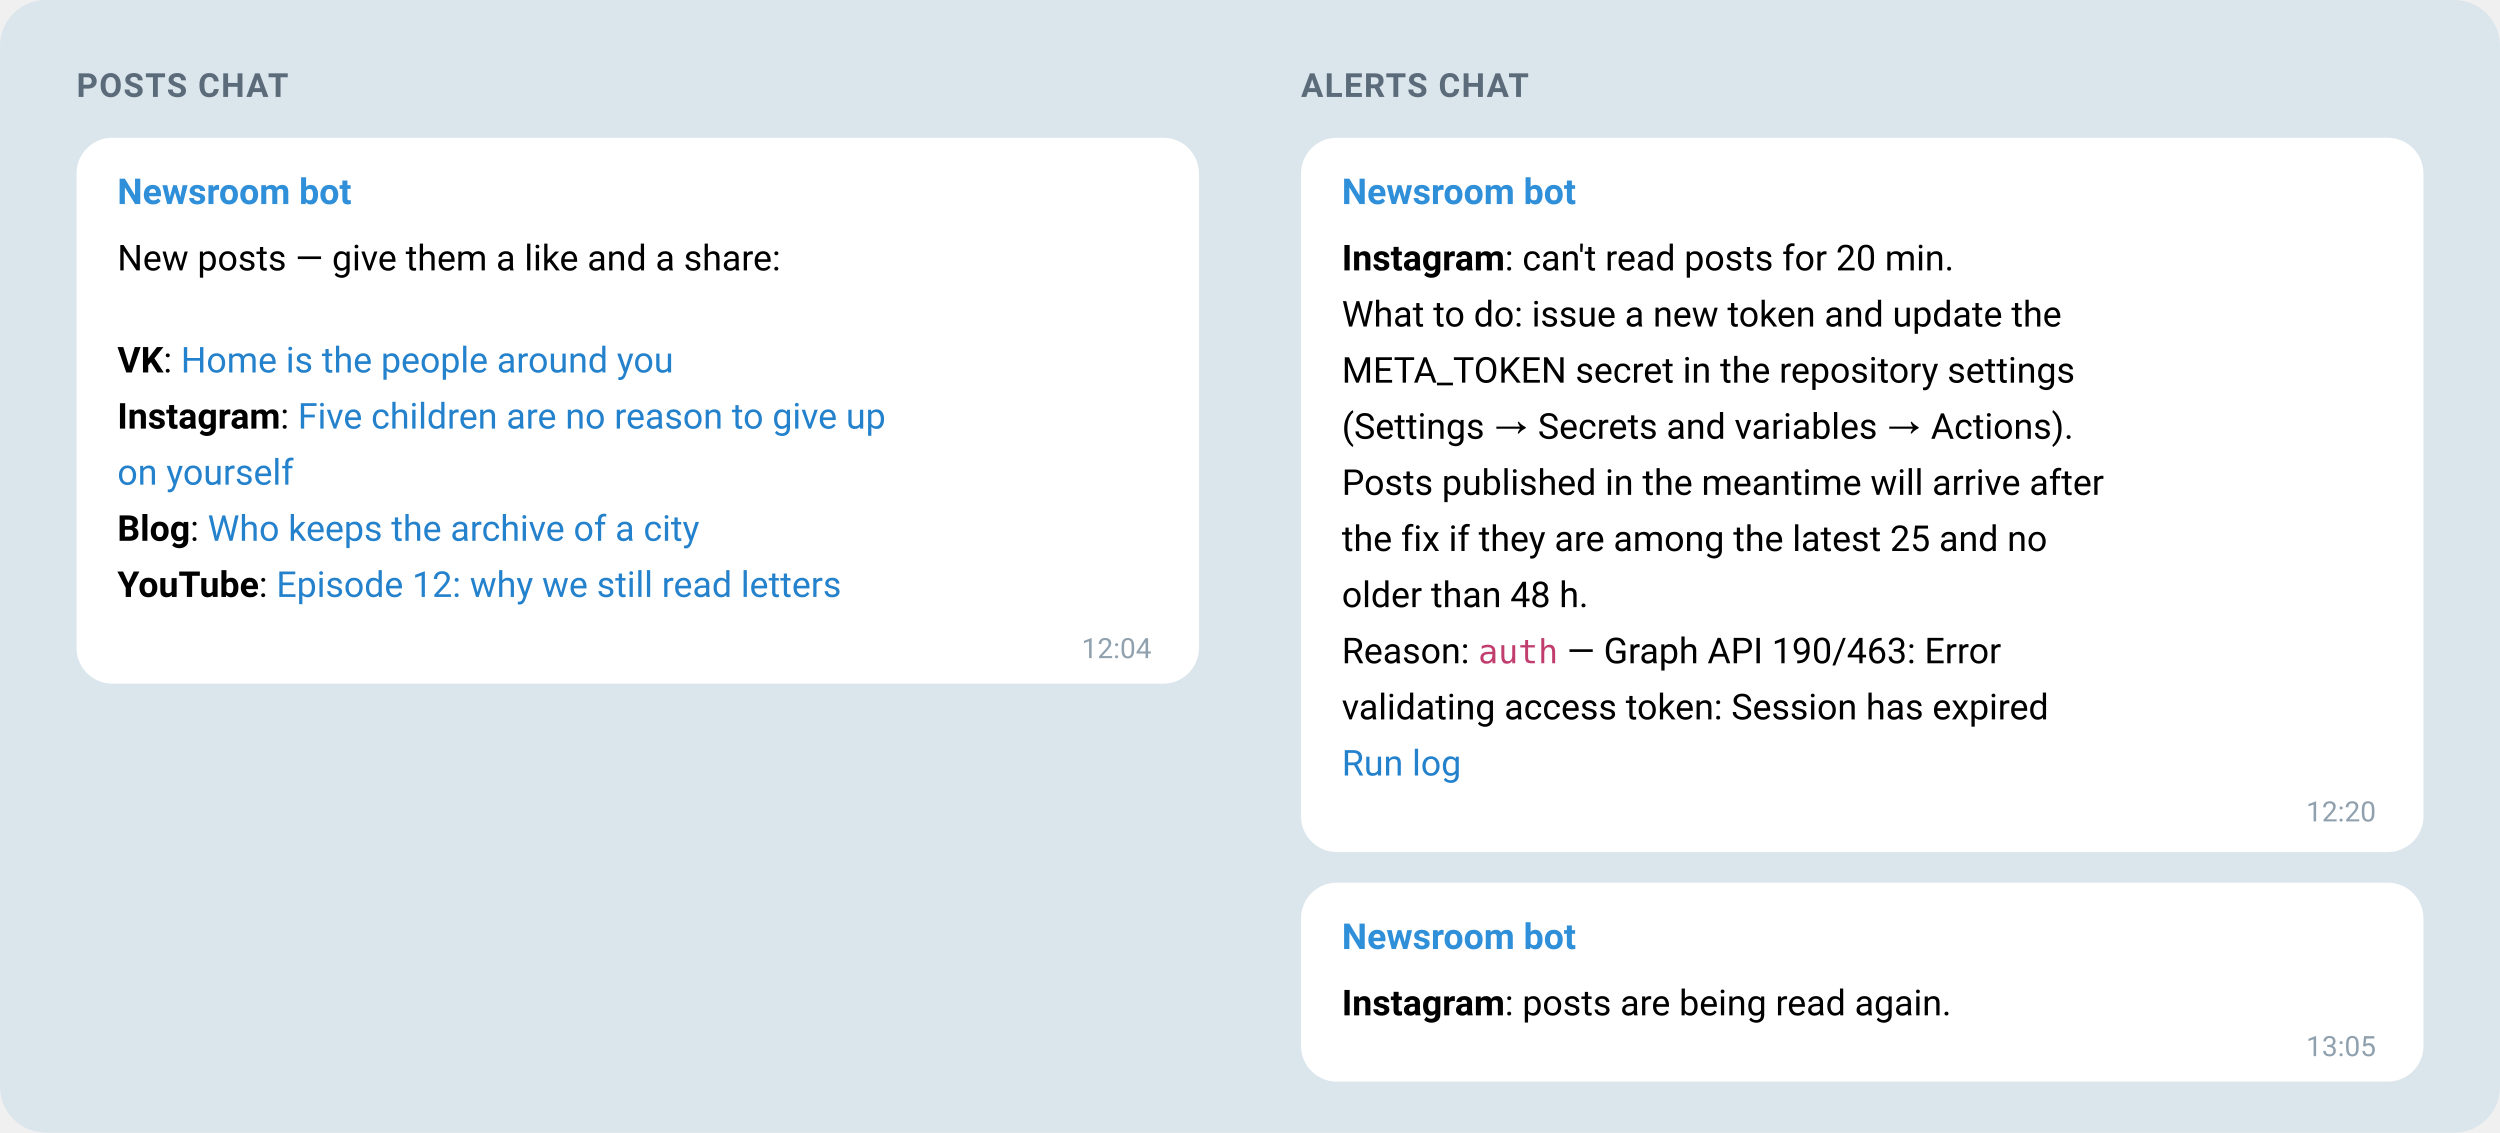
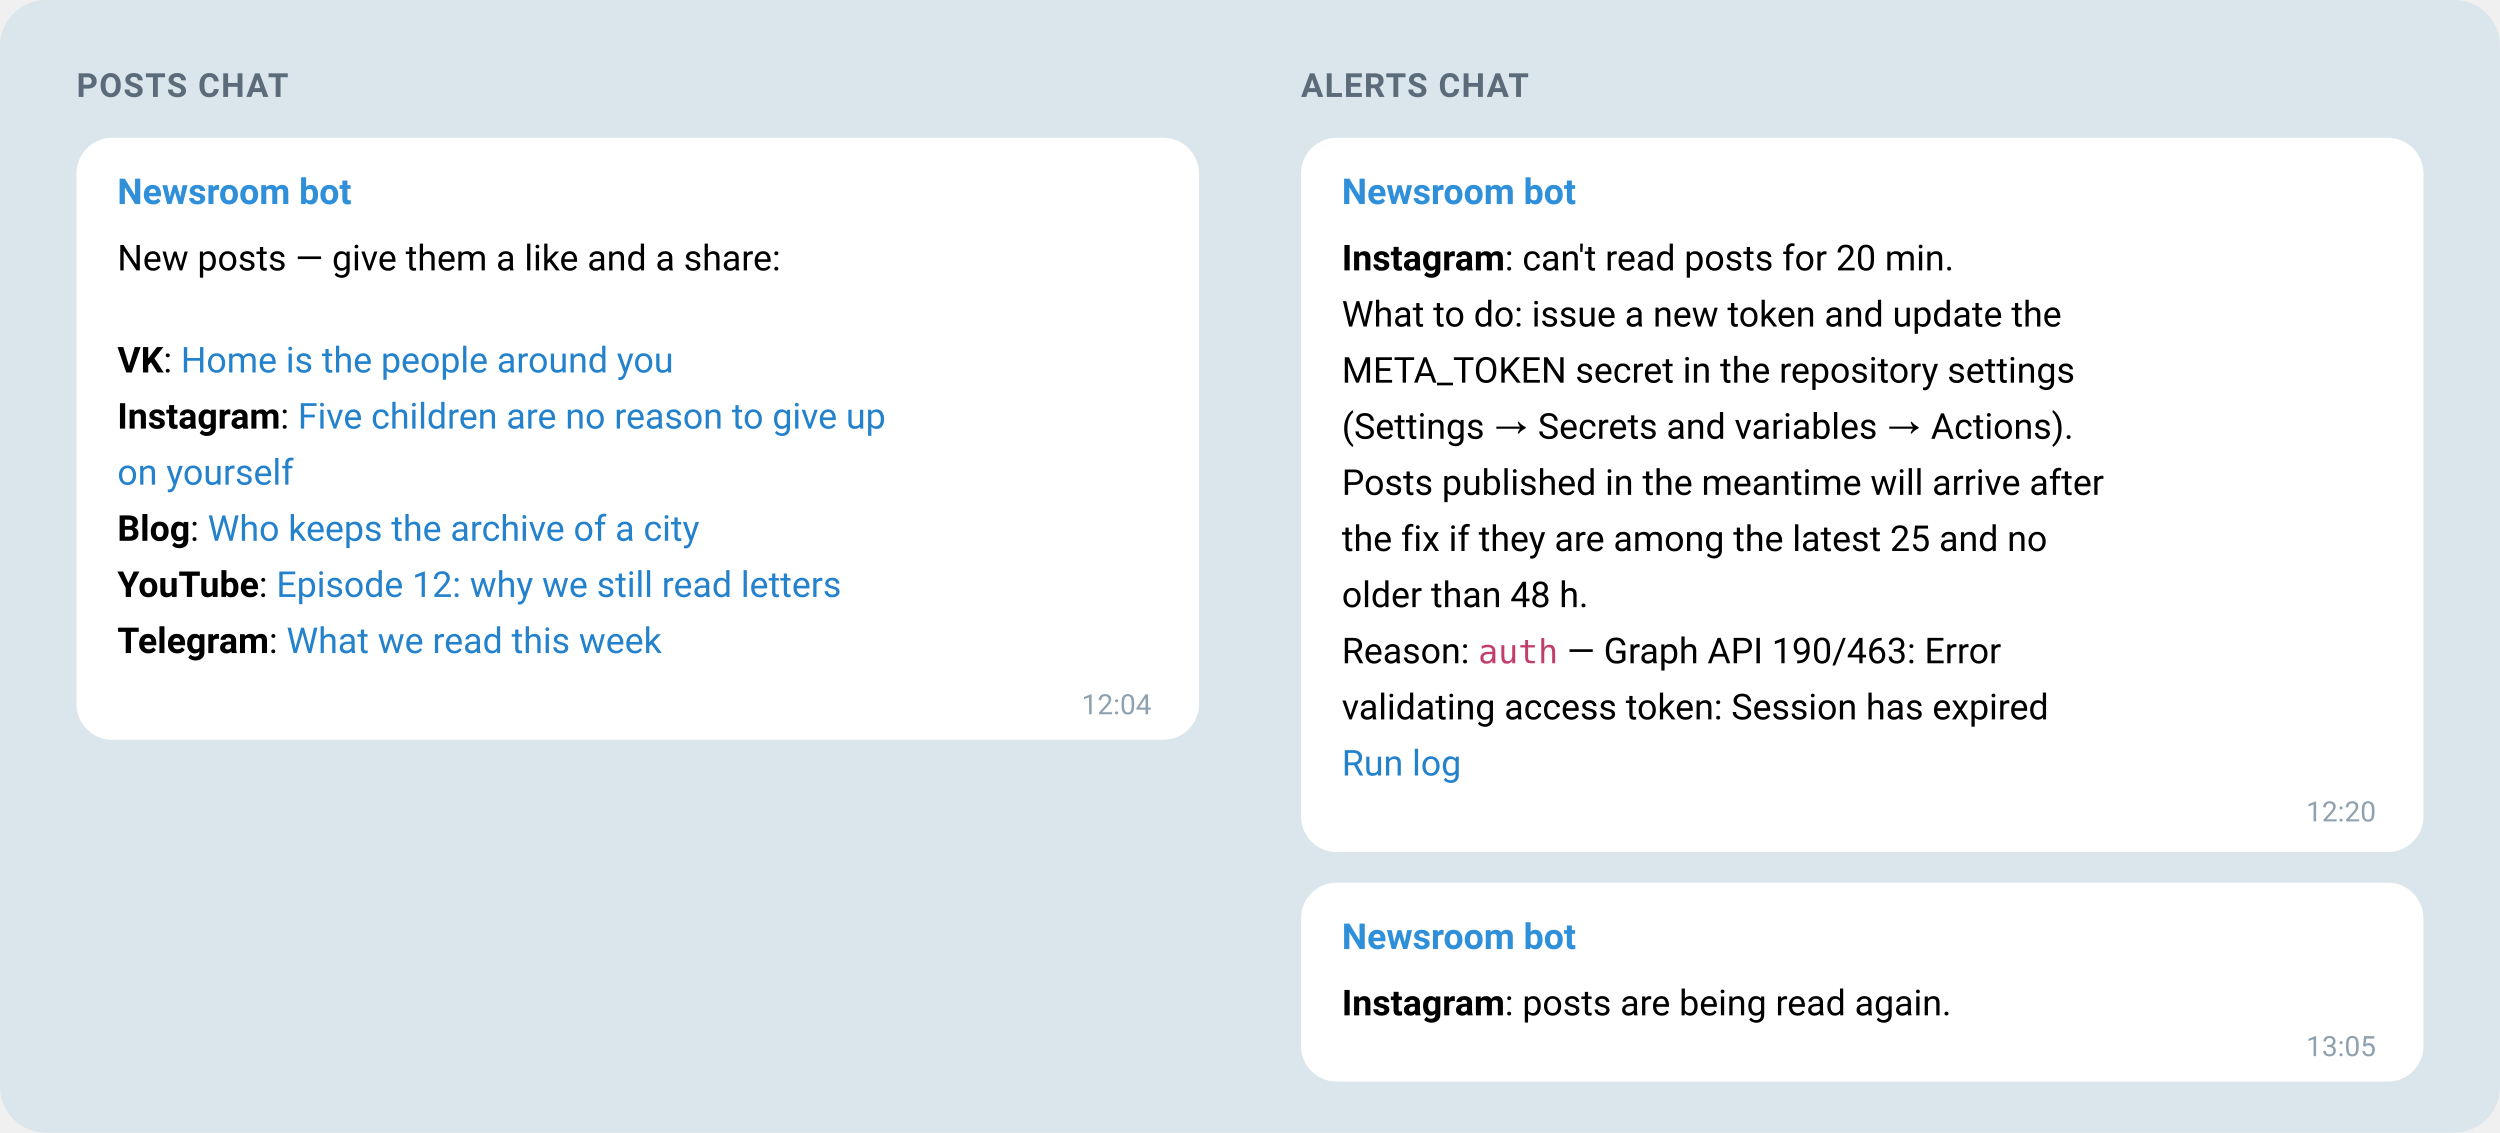
<svg xmlns="http://www.w3.org/2000/svg" width="980" height="444" viewBox="0 0 980 444" role="img" aria-labelledby="title desc">
  <style>
    text { font-family: -apple-system, BlinkMacSystemFont, "Segoe UI", Roboto, Helvetica, Arial, sans-serif; font-size: 14px; fill: #000; }
    .caption { font-size: 13px; font-weight: 600; fill: #5b6b7a; letter-spacing: 0.04em; }
    .bot { font-weight: 600; fill: #2f8fd8; }
    .time { font-size: 11px; fill: #8fa0ae; }
    .b { font-weight: 700; }
    .a { fill: #2481cc; }
    .code { font-family: ui-monospace, SFMono-Regular, Menlo, Consolas, monospace; font-size: 13px; fill: #c03d6d; }
  </style>
  <rect width="980" height="444" rx="18" fill="#dbe5ec" />
  <text class="caption" x="30" y="38">POSTS CHAT</text>
-   <rect x="30" y="54" width="440" height="214" rx="14" fill="#ffffff" />
+   <rect x="30" y="54" width="440" height="236" rx="14" fill="#ffffff" />
  <text class="bot" x="46" y="80">Newsroom bot</text>
  <text x="46" y="106">New posts — give them a like and a share:</text>
  <text x="46" y="146">
    <tspan class="b">VK</tspan>: <tspan class="a">Home is the people around you</tspan>
  </text>
  <text x="46" y="168">
    <tspan class="b">Instagram</tspan>: <tspan class="a">Five children are no reason to give up</tspan>
  </text>
  <text x="46" y="190">
    <tspan class="a">on yourself</tspan>
  </text>
  <text x="46" y="212">
    <tspan class="b">Blog</tspan>: <tspan class="a">Who keeps the archive of a city</tspan>
  </text>
  <text x="46" y="234">
    <tspan class="b">YouTube</tspan>: <tspan class="a">Episode 12: why we still read letters</tspan>
  </text>
-   <text class="time" x="424" y="258">12:04</text>
+   <text x="46" y="256">
+     <tspan class="b">Telegram</tspan>: <tspan class="a">What we read this week</tspan>
+   </text>
+   <text class="time" x="424" y="280">12:04</text>
  <text class="caption" x="510" y="38">ALERTS CHAT</text>
  <rect x="510" y="54" width="440" height="280" rx="14" fill="#ffffff" />
  <text class="bot" x="526" y="80">Newsroom bot</text>
  <text x="526" y="106">
    <tspan class="b">Instagram</tspan>: can't read posts for 20 min.</text>
  <text x="526" y="128">What to do: issue a new token and update the</text>
  <text x="526" y="150">META_TOKEN secret in the repository settings</text>
  <text x="526" y="172">(Settings → Secrets and variables → Actions).</text>
  <text x="526" y="194">Posts published in the meantime will arrive after</text>
  <text x="526" y="216">the fix if they are among the latest 25 and no</text>
  <text x="526" y="238">older than 48 h.</text>
  <text x="526" y="260">Reason: <tspan class="code">auth</tspan> — Graph API 190/463: Error</text>
  <text x="526" y="282">validating access token: Session has expired</text>
  <text x="526" y="304">
    <tspan class="a">Run log</tspan>
  </text>
  <text class="time" x="904" y="322">12:20</text>
  <rect x="510" y="346" width="440" height="78" rx="14" fill="#ffffff" />
  <text class="bot" x="526" y="372">Newsroom bot</text>
  <text x="526" y="398">
    <tspan class="b">Instagram</tspan>: posts are being read again.</text>
  <text class="time" x="904" y="414">13:05</text>
</svg>
